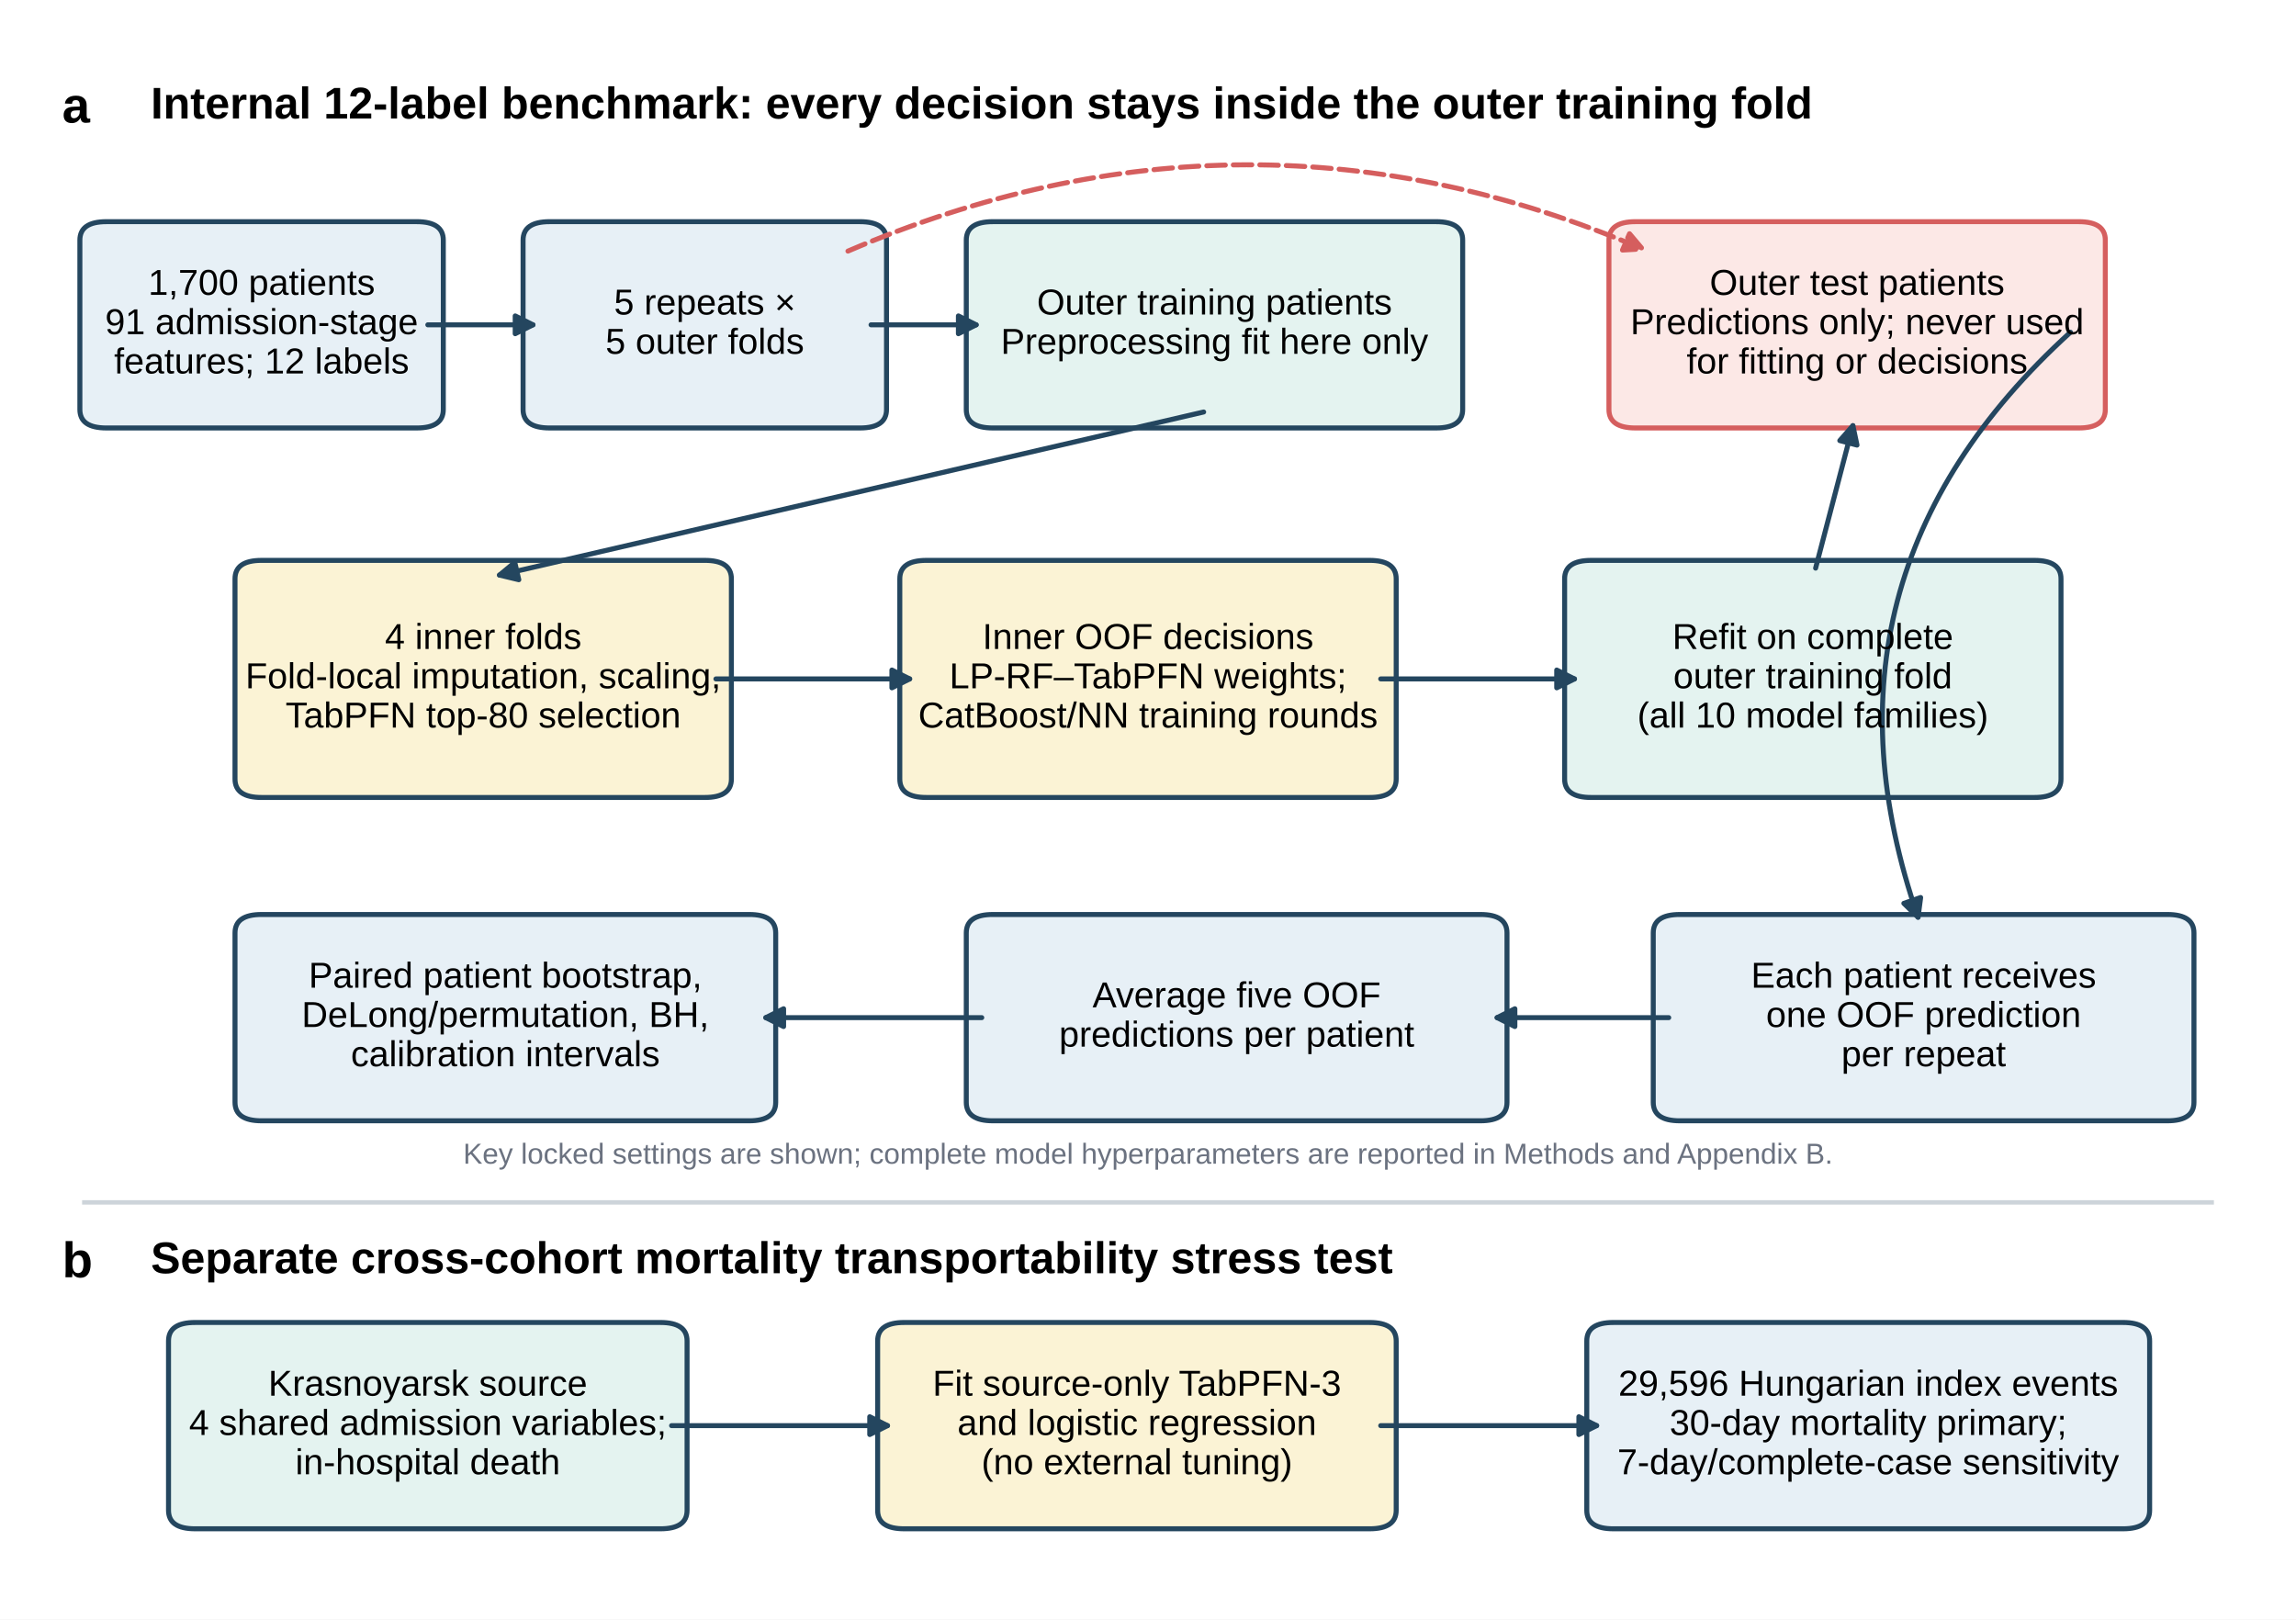
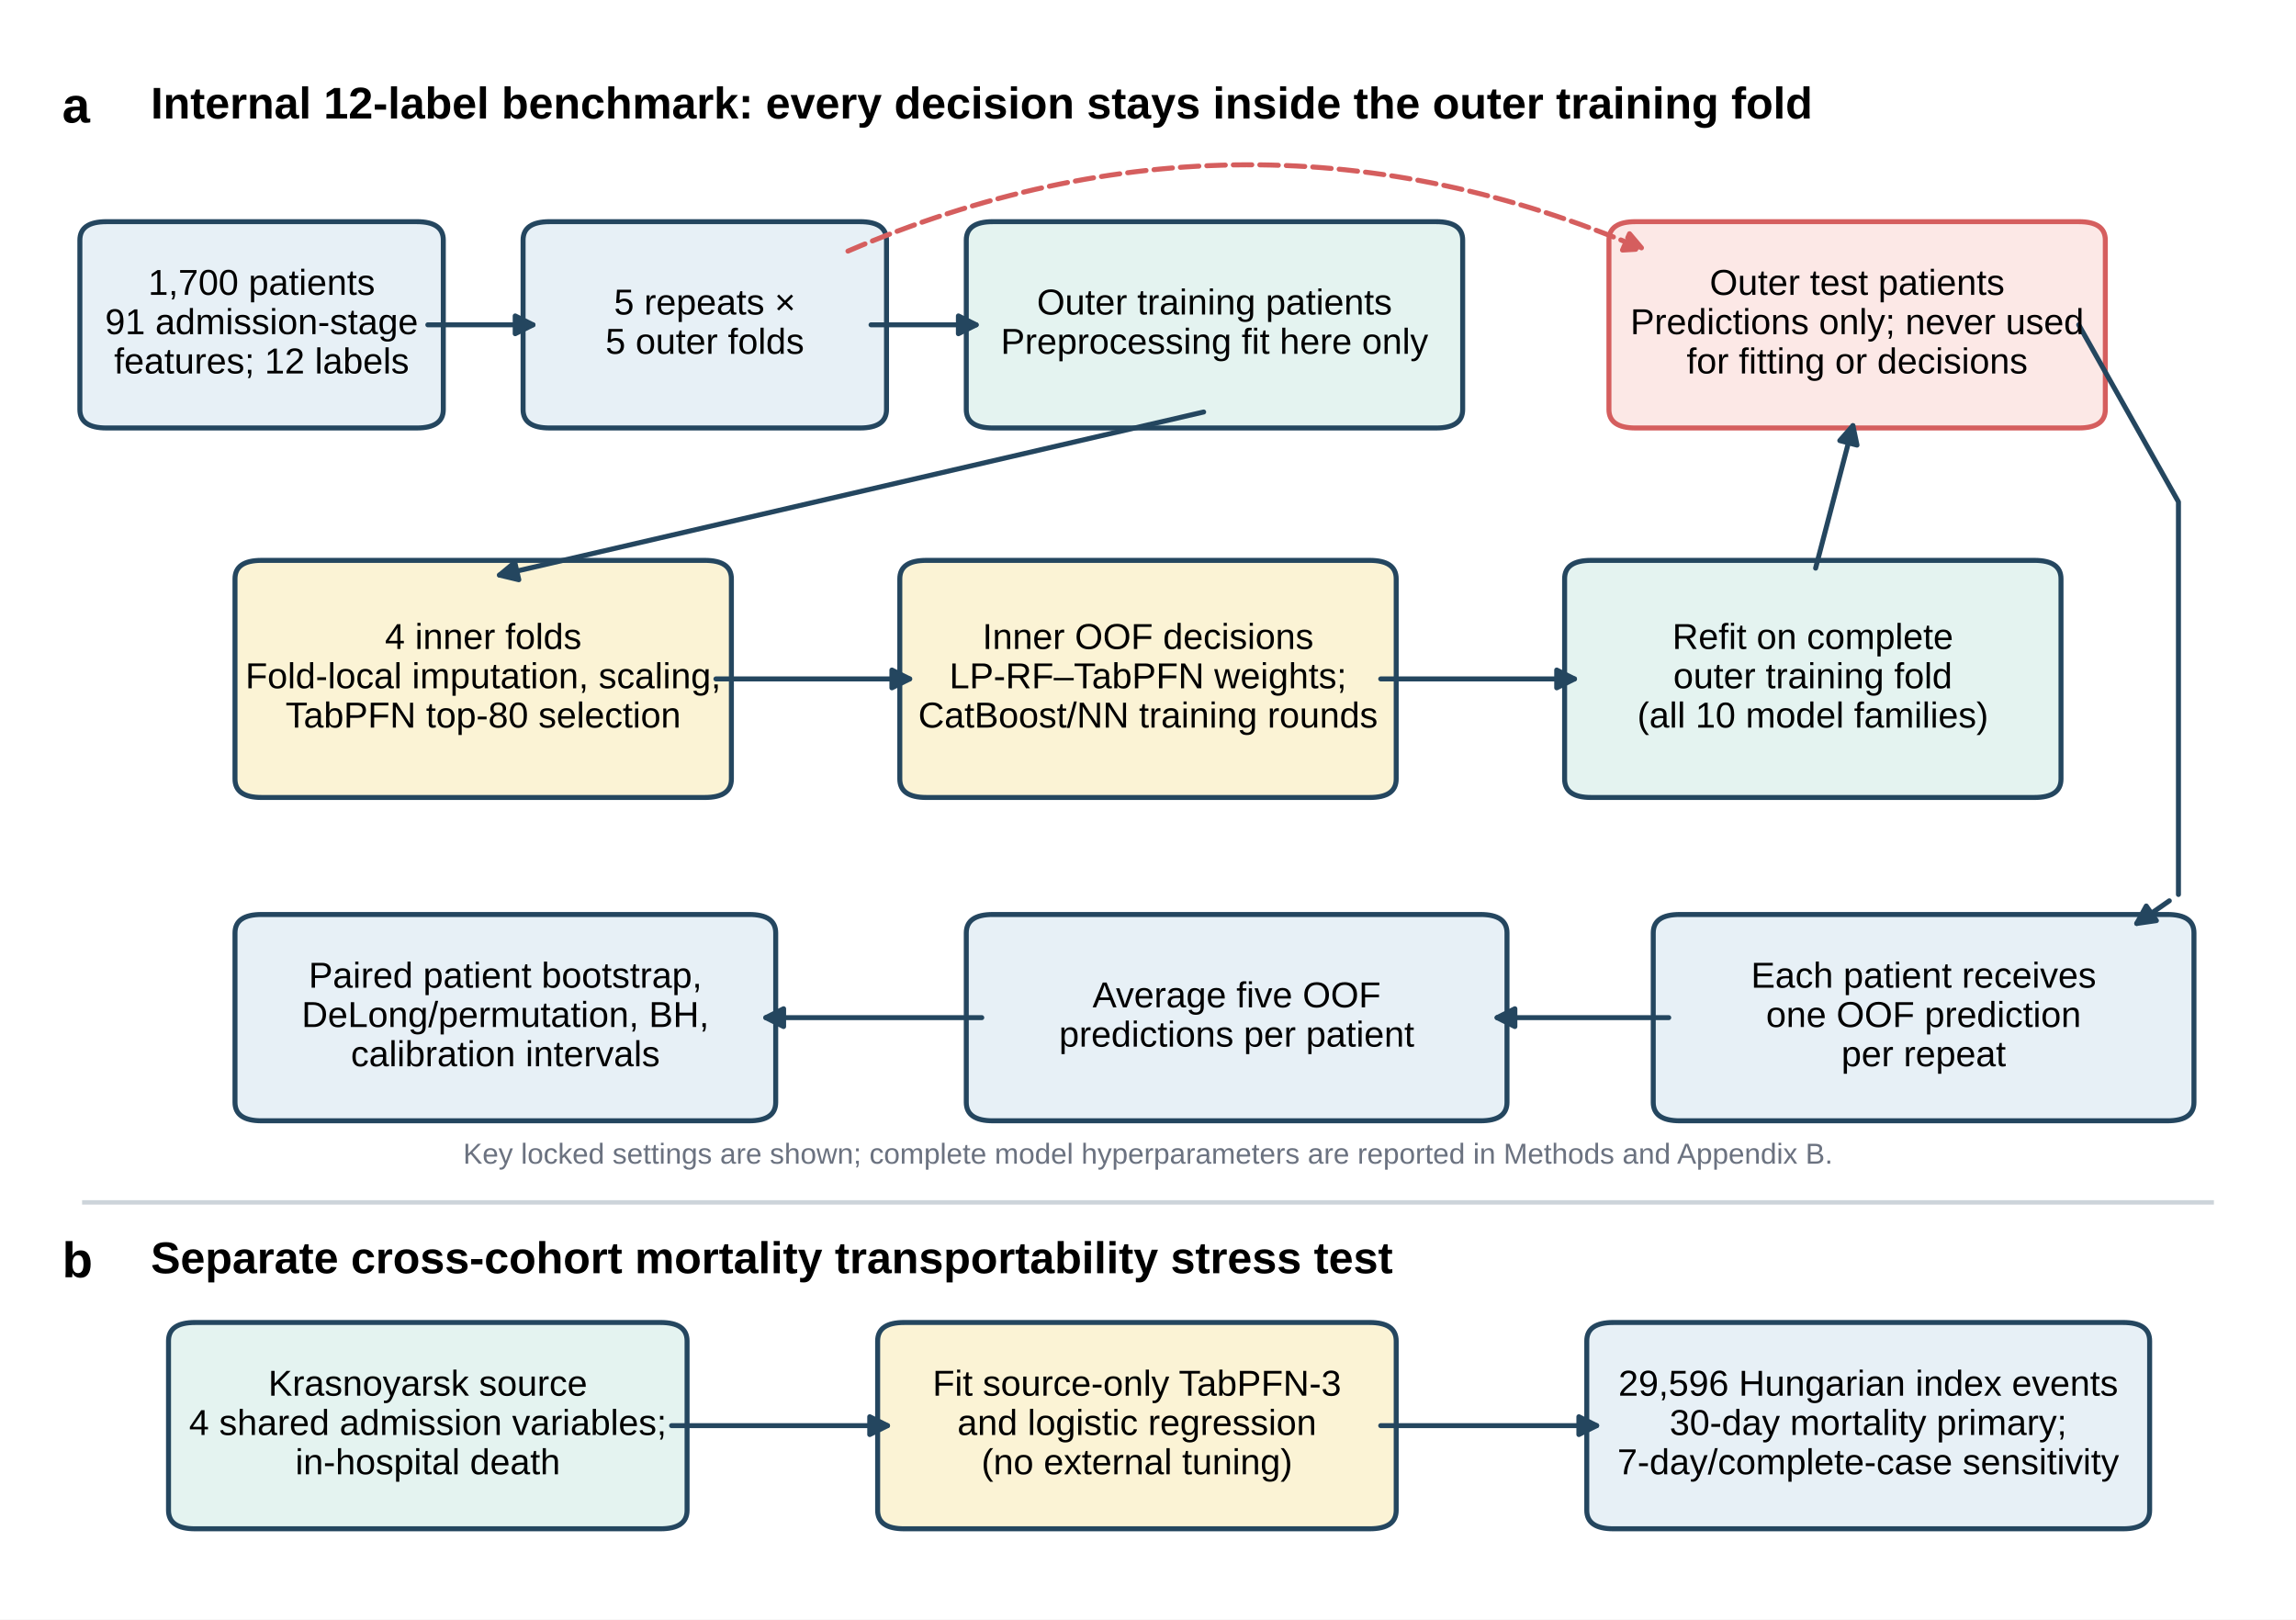
<svg xmlns="http://www.w3.org/2000/svg" width="413.37pt" height="291.6pt" viewBox="0 0 413.37 291.6" version="1.1">
  <defs>
    <style type="text/css">*{stroke-linejoin: round; stroke-linecap: butt}</style>
  </defs>
  <g id="figure_1">
    <g id="patch_1">
      <path d="M 0 291.6  L 413.37 291.6  L 413.37 0  L 0 0  z " style="fill: #ffffff" />
    </g>
    <g id="axes_1">
      <g id="patch_2">
-         <path d="M 19.169 77.054  L 75.025 77.054  Q 79.813 77.054 79.813 73.728  L 79.813 43.236  Q 79.813 39.91 75.025 39.91  L 19.169 39.91  Q 14.381 39.91 14.381 43.236  L 14.381 73.728  Q 14.381 77.054 19.169 77.054  z " clip-path="url(#p444827fc7f)" style="fill: #e7f0f6; stroke: #24465f; stroke-width: 0.9; stroke-linejoin: miter" />
+         <path d="M 19.169 77.054  L 75.025 77.054  Q 79.813 77.054 79.813 73.728  L 79.813 43.236  Q 79.813 39.91 75.025 39.91  L 19.169 39.91  Q 14.381 39.91 14.381 43.236  L 14.381 73.728  Q 14.381 77.054 19.169 77.054  z " clip-path="url(#pb001fa99fe)" style="fill: #e7f0f6; stroke: #24465f; stroke-width: 0.9; stroke-linejoin: miter" />
      </g>
      <g id="patch_3">
-         <path d="M 98.963 77.054  L 154.819 77.054  Q 159.607 77.054 159.607 73.728  L 159.607 43.236  Q 159.607 39.91 154.819 39.91  L 98.963 39.91  Q 94.175 39.91 94.175 43.236  L 94.175 73.728  Q 94.175 77.054 98.963 77.054  z " clip-path="url(#p444827fc7f)" style="fill: #e7f0f6; stroke: #24465f; stroke-width: 0.9; stroke-linejoin: miter" />
+         <path d="M 98.963 77.054  L 154.819 77.054  Q 159.607 77.054 159.607 73.728  L 159.607 43.236  Q 159.607 39.91 154.819 39.91  L 98.963 39.91  Q 94.175 39.91 94.175 43.236  L 94.175 73.728  Q 94.175 77.054 98.963 77.054  z " clip-path="url(#pb001fa99fe)" style="fill: #e7f0f6; stroke: #24465f; stroke-width: 0.9; stroke-linejoin: miter" />
      </g>
      <g id="patch_4">
-         <path d="M 178.757 77.054  L 258.551 77.054  Q 263.339 77.054 263.339 73.728  L 263.339 43.236  Q 263.339 39.91 258.551 39.91  L 178.757 39.91  Q 173.969 39.91 173.969 43.236  L 173.969 73.728  Q 173.969 77.054 178.757 77.054  z " clip-path="url(#p444827fc7f)" style="fill: #e4f3f0; stroke: #24465f; stroke-width: 0.9; stroke-linejoin: miter" />
+         <path d="M 178.757 77.054  L 258.551 77.054  Q 263.339 77.054 263.339 73.728  L 263.339 43.236  Q 263.339 39.91 258.551 39.91  L 178.757 39.91  Q 173.969 39.91 173.969 43.236  L 173.969 73.728  Q 173.969 77.054 178.757 77.054  z " clip-path="url(#pb001fa99fe)" style="fill: #e4f3f0; stroke: #24465f; stroke-width: 0.9; stroke-linejoin: miter" />
      </g>
      <g id="patch_5">
-         <path d="M 294.458 77.054  L 374.252 77.054  Q 379.04 77.054 379.04 73.728  L 379.04 43.236  Q 379.04 39.91 374.252 39.91  L 294.458 39.91  Q 289.671 39.91 289.671 43.236  L 289.671 73.728  Q 289.671 77.054 294.458 77.054  z " clip-path="url(#p444827fc7f)" style="fill: #fce8e6; stroke: #d55e5e; stroke-width: 0.9; stroke-linejoin: miter" />
+         <path d="M 294.458 77.054  L 374.252 77.054  Q 379.04 77.054 379.04 73.728  L 379.04 43.236  Q 379.04 39.91 374.252 39.91  L 294.458 39.91  Q 289.671 39.91 289.671 43.236  L 289.671 73.728  Q 289.671 77.054 294.458 77.054  z " clip-path="url(#pb001fa99fe)" style="fill: #fce8e6; stroke: #d55e5e; stroke-width: 0.9; stroke-linejoin: miter" />
      </g>
      <g id="patch_6">
-         <path d="M 77.027 58.482  Q 86.995 58.482 95.957 58.482  " clip-path="url(#p444827fc7f)" style="fill: none; stroke: #24465f; stroke-width: 0.9; stroke-linecap: round" />
-         <path d="M 92.757 56.882  L 95.957 58.482  L 92.757 60.082  z " clip-path="url(#p444827fc7f)" style="fill: #24465f; stroke: #24465f; stroke-width: 0.9; stroke-linecap: round" />
+         <path d="M 77.027 58.482  Q 86.995 58.482 95.957 58.482  " clip-path="url(#pb001fa99fe)" style="fill: none; stroke: #24465f; stroke-width: 0.9; stroke-linecap: round" />
+         <path d="M 92.757 56.882  L 95.957 58.482  L 92.757 60.082  z " clip-path="url(#pb001fa99fe)" style="fill: #24465f; stroke: #24465f; stroke-width: 0.9; stroke-linecap: round" />
      </g>
      <g id="patch_7">
-         <path d="M 156.821 58.482  Q 166.789 58.482 175.751 58.482  " clip-path="url(#p444827fc7f)" style="fill: none; stroke: #24465f; stroke-width: 0.9; stroke-linecap: round" />
-         <path d="M 172.551 56.882  L 175.751 58.482  L 172.551 60.082  z " clip-path="url(#p444827fc7f)" style="fill: #24465f; stroke: #24465f; stroke-width: 0.9; stroke-linecap: round" />
+         <path d="M 156.821 58.482  Q 166.789 58.482 175.751 58.482  " clip-path="url(#pb001fa99fe)" style="fill: none; stroke: #24465f; stroke-width: 0.9; stroke-linecap: round" />
+         <path d="M 172.551 56.882  L 175.751 58.482  L 172.551 60.082  z " clip-path="url(#pb001fa99fe)" style="fill: #24465f; stroke: #24465f; stroke-width: 0.9; stroke-linecap: round" />
      </g>
      <g id="patch_8">
-         <path d="M 152.663 45.211  Q 224.637 14.329 295.686 44.813  " clip-path="url(#p444827fc7f)" style="fill: none; stroke-dasharray: 3.33,1.44; stroke-dashoffset: 0; stroke: #d55e5e; stroke-width: 0.9; stroke-linecap: round" />
-         <path d="M 293.376 42.081  L 295.686 44.813  L 292.114 45.022  z " clip-path="url(#p444827fc7f)" style="fill: #d55e5e; stroke-dasharray: 3.33,1.44; stroke-dashoffset: 0; stroke: #d55e5e; stroke-width: 0.9; stroke-linecap: round" />
+         <path d="M 152.663 45.211  Q 224.637 14.329 295.686 44.813  " clip-path="url(#pb001fa99fe)" style="fill: none; stroke-dasharray: 3.33,1.44; stroke-dashoffset: 0; stroke: #d55e5e; stroke-width: 0.9; stroke-linecap: round" />
+         <path d="M 293.376 42.081  L 295.686 44.813  L 292.114 45.022  z " clip-path="url(#pb001fa99fe)" style="fill: #d55e5e; stroke-dasharray: 3.33,1.44; stroke-dashoffset: 0; stroke: #d55e5e; stroke-width: 0.9; stroke-linecap: round" />
      </g>
      <g id="patch_9">
-         <path d="M 47.097 143.582  L 126.891 143.582  Q 131.679 143.582 131.679 140.256  L 131.679 104.22  Q 131.679 100.894 126.891 100.894  L 47.097 100.894  Q 42.309 100.894 42.309 104.22  L 42.309 140.256  Q 42.309 143.582 47.097 143.582  z " clip-path="url(#p444827fc7f)" style="fill: #fbf3d5; stroke: #24465f; stroke-width: 0.9; stroke-linejoin: miter" />
+         <path d="M 47.097 143.582  L 126.891 143.582  Q 131.679 143.582 131.679 140.256  L 131.679 104.22  Q 131.679 100.894 126.891 100.894  L 47.097 100.894  Q 42.309 100.894 42.309 104.22  L 42.309 140.256  Q 42.309 143.582 47.097 143.582  z " clip-path="url(#pb001fa99fe)" style="fill: #fbf3d5; stroke: #24465f; stroke-width: 0.9; stroke-linejoin: miter" />
      </g>
      <g id="patch_10">
-         <path d="M 166.788 143.582  L 246.582 143.582  Q 251.37 143.582 251.37 140.256  L 251.37 104.22  Q 251.37 100.894 246.582 100.894  L 166.788 100.894  Q 162 100.894 162 104.22  L 162 140.256  Q 162 143.582 166.788 143.582  z " clip-path="url(#p444827fc7f)" style="fill: #fbf3d5; stroke: #24465f; stroke-width: 0.9; stroke-linejoin: miter" />
+         <path d="M 166.788 143.582  L 246.582 143.582  Q 251.37 143.582 251.37 140.256  L 251.37 104.22  Q 251.37 100.894 246.582 100.894  L 166.788 100.894  Q 162 100.894 162 104.22  L 162 140.256  Q 162 143.582 166.788 143.582  z " clip-path="url(#pb001fa99fe)" style="fill: #fbf3d5; stroke: #24465f; stroke-width: 0.9; stroke-linejoin: miter" />
      </g>
      <g id="patch_11">
-         <path d="M 286.479 143.582  L 366.273 143.582  Q 371.061 143.582 371.061 140.256  L 371.061 104.22  Q 371.061 100.894 366.273 100.894  L 286.479 100.894  Q 281.691 100.894 281.691 104.22  L 281.691 140.256  Q 281.691 143.582 286.479 143.582  z " clip-path="url(#p444827fc7f)" style="fill: #e4f3f0; stroke: #24465f; stroke-width: 0.9; stroke-linejoin: miter" />
+         <path d="M 286.479 143.582  L 366.273 143.582  Q 371.061 143.582 371.061 140.256  L 371.061 104.22  Q 371.061 100.894 366.273 100.894  L 286.479 100.894  Q 281.691 100.894 281.691 104.22  L 281.691 140.256  Q 281.691 143.582 286.479 143.582  z " clip-path="url(#pb001fa99fe)" style="fill: #e4f3f0; stroke: #24465f; stroke-width: 0.9; stroke-linejoin: miter" />
      </g>
      <g id="patch_12">
-         <path d="M 216.705 74.179  Q 152.825 88.974 89.926 103.541  " clip-path="url(#p444827fc7f)" style="fill: none; stroke: #24465f; stroke-width: 0.9; stroke-linecap: round" />
-         <path d="M 93.404 104.378  L 89.926 103.541  L 92.682 101.26  z " clip-path="url(#p444827fc7f)" style="fill: #24465f; stroke: #24465f; stroke-width: 0.9; stroke-linecap: round" />
+         <path d="M 216.705 74.179  Q 152.825 88.974 89.926 103.541  " clip-path="url(#pb001fa99fe)" style="fill: none; stroke: #24465f; stroke-width: 0.9; stroke-linecap: round" />
+         <path d="M 93.404 104.378  L 89.926 103.541  L 92.682 101.26  z " clip-path="url(#pb001fa99fe)" style="fill: #24465f; stroke: #24465f; stroke-width: 0.9; stroke-linecap: round" />
      </g>
      <g id="patch_13">
-         <path d="M 128.893 122.238  Q 146.839 122.238 163.779 122.238  " clip-path="url(#p444827fc7f)" style="fill: none; stroke: #24465f; stroke-width: 0.9; stroke-linecap: round" />
-         <path d="M 160.579 120.638  L 163.779 122.238  L 160.579 123.838  z " clip-path="url(#p444827fc7f)" style="fill: #24465f; stroke: #24465f; stroke-width: 0.9; stroke-linecap: round" />
+         <path d="M 128.893 122.238  Q 146.839 122.238 163.779 122.238  " clip-path="url(#pb001fa99fe)" style="fill: none; stroke: #24465f; stroke-width: 0.9; stroke-linecap: round" />
+         <path d="M 160.579 120.638  L 163.779 122.238  L 160.579 123.838  z " clip-path="url(#pb001fa99fe)" style="fill: #24465f; stroke: #24465f; stroke-width: 0.9; stroke-linecap: round" />
      </g>
      <g id="patch_14">
-         <path d="M 248.584 122.238  Q 266.53 122.238 283.47 122.238  " clip-path="url(#p444827fc7f)" style="fill: none; stroke: #24465f; stroke-width: 0.9; stroke-linecap: round" />
-         <path d="M 280.27 120.638  L 283.47 122.238  L 280.27 123.838  z " clip-path="url(#p444827fc7f)" style="fill: #24465f; stroke: #24465f; stroke-width: 0.9; stroke-linecap: round" />
+         <path d="M 248.584 122.238  Q 266.53 122.238 283.47 122.238  " clip-path="url(#pb001fa99fe)" style="fill: none; stroke: #24465f; stroke-width: 0.9; stroke-linecap: round" />
+         <path d="M 280.27 120.638  L 283.47 122.238  L 280.27 123.838  z " clip-path="url(#pb001fa99fe)" style="fill: #24465f; stroke: #24465f; stroke-width: 0.9; stroke-linecap: round" />
      </g>
      <g id="patch_15">
-         <path d="M 326.882 102.288  Q 330.365 88.976 333.594 76.636  " clip-path="url(#p444827fc7f)" style="fill: none; stroke: #24465f; stroke-width: 0.9; stroke-linecap: round" />
-         <path d="M 331.236 79.327  L 333.594 76.636  L 334.332 80.137  z " clip-path="url(#p444827fc7f)" style="fill: #24465f; stroke: #24465f; stroke-width: 0.9; stroke-linecap: round" />
+         <path d="M 326.882 102.288  Q 330.365 88.976 333.594 76.636  " clip-path="url(#pb001fa99fe)" style="fill: none; stroke: #24465f; stroke-width: 0.9; stroke-linecap: round" />
+         <path d="M 331.236 79.327  L 333.594 76.636  L 334.332 80.137  z " clip-path="url(#pb001fa99fe)" style="fill: #24465f; stroke: #24465f; stroke-width: 0.9; stroke-linecap: round" />
      </g>
      <g id="patch_16">
-         <path d="M 302.438 201.794  L 390.211 201.794  Q 394.999 201.794 394.999 198.468  L 394.999 167.976  Q 394.999 164.65 390.211 164.65  L 302.438 164.65  Q 297.65 164.65 297.65 167.976  L 297.65 198.468  Q 297.65 201.794 302.438 201.794  z " clip-path="url(#p444827fc7f)" style="fill: #e7f0f6; stroke: #24465f; stroke-width: 0.9; stroke-linejoin: miter" />
+         <path d="M 302.438 201.794  L 390.211 201.794  Q 394.999 201.794 394.999 198.468  L 394.999 167.976  Q 394.999 164.65 390.211 164.65  L 302.438 164.65  Q 297.65 164.65 297.65 167.976  L 297.65 198.468  Q 297.65 201.794 302.438 201.794  z " clip-path="url(#pb001fa99fe)" style="fill: #e7f0f6; stroke: #24465f; stroke-width: 0.9; stroke-linejoin: miter" />
      </g>
      <g id="patch_17">
-         <path d="M 178.757 201.794  L 266.531 201.794  Q 271.318 201.794 271.318 198.468  L 271.318 167.976  Q 271.318 164.65 266.531 164.65  L 178.757 164.65  Q 173.969 164.65 173.969 167.976  L 173.969 198.468  Q 173.969 201.794 178.757 201.794  z " clip-path="url(#p444827fc7f)" style="fill: #e7f0f6; stroke: #24465f; stroke-width: 0.9; stroke-linejoin: miter" />
+         <path d="M 178.757 201.794  L 266.531 201.794  Q 271.318 201.794 271.318 198.468  L 271.318 167.976  Q 271.318 164.65 266.531 164.65  L 178.757 164.65  Q 173.969 164.65 173.969 167.976  L 173.969 198.468  Q 173.969 201.794 178.757 201.794  z " clip-path="url(#pb001fa99fe)" style="fill: #e7f0f6; stroke: #24465f; stroke-width: 0.9; stroke-linejoin: miter" />
      </g>
      <g id="patch_18">
-         <path d="M 47.097 201.794  L 134.87 201.794  Q 139.658 201.794 139.658 198.468  L 139.658 167.976  Q 139.658 164.65 134.87 164.65  L 47.097 164.65  Q 42.309 164.65 42.309 167.976  L 42.309 198.468  Q 42.309 201.794 47.097 201.794  z " clip-path="url(#p444827fc7f)" style="fill: #e7f0f6; stroke: #24465f; stroke-width: 0.9; stroke-linejoin: miter" />
+         <path d="M 47.097 201.794  L 134.87 201.794  Q 139.658 201.794 139.658 198.468  L 139.658 167.976  Q 139.658 164.65 134.87 164.65  L 47.097 164.65  Q 42.309 164.65 42.309 167.976  L 42.309 198.468  Q 42.309 201.794 47.097 201.794  z " clip-path="url(#pb001fa99fe)" style="fill: #e7f0f6; stroke: #24465f; stroke-width: 0.9; stroke-linejoin: miter" />
      </g>
      <g id="patch_19">
-         <path d="M 372.766 59.815  Q 324.139 104.007 345.327 165.14  " clip-path="url(#p444827fc7f)" style="fill: none; stroke: #24465f; stroke-width: 0.9; stroke-linecap: round" />
-         <path d="M 345.791 161.593  L 345.327 165.14  L 342.767 162.641  z " clip-path="url(#p444827fc7f)" style="fill: #24465f; stroke: #24465f; stroke-width: 0.9; stroke-linecap: round" />
+         <path d="M 390.562 162.188  Q 387.217 164.513 384.697 166.263  " clip-path="url(#pb001fa99fe)" style="fill: none; stroke: #24465f; stroke-width: 0.9; stroke-linecap: round" />
+         <path d="M 388.238 165.751  L 384.697 166.263  L 386.412 163.123  z " clip-path="url(#pb001fa99fe)" style="fill: #24465f; stroke: #24465f; stroke-width: 0.9; stroke-linecap: round" />
      </g>
      <g id="patch_20">
-         <path d="M 300.435 183.222  Q 284.482 183.222 269.536 183.222  " clip-path="url(#p444827fc7f)" style="fill: none; stroke: #24465f; stroke-width: 0.9; stroke-linecap: round" />
-         <path d="M 272.736 184.822  L 269.536 183.222  L 272.736 181.622  z " clip-path="url(#p444827fc7f)" style="fill: #24465f; stroke: #24465f; stroke-width: 0.9; stroke-linecap: round" />
+         <path d="M 300.435 183.222  Q 284.482 183.222 269.536 183.222  " clip-path="url(#pb001fa99fe)" style="fill: none; stroke: #24465f; stroke-width: 0.9; stroke-linecap: round" />
+         <path d="M 272.736 184.822  L 269.536 183.222  L 272.736 181.622  z " clip-path="url(#pb001fa99fe)" style="fill: #24465f; stroke: #24465f; stroke-width: 0.9; stroke-linecap: round" />
      </g>
      <g id="patch_21">
-         <path d="M 176.756 183.222  Q 156.814 183.222 137.878 183.222  " clip-path="url(#p444827fc7f)" style="fill: none; stroke: #24465f; stroke-width: 0.9; stroke-linecap: round" />
-         <path d="M 141.078 184.822  L 137.878 183.222  L 141.078 181.622  z " clip-path="url(#p444827fc7f)" style="fill: #24465f; stroke: #24465f; stroke-width: 0.9; stroke-linecap: round" />
+         <path d="M 176.756 183.222  Q 156.814 183.222 137.878 183.222  " clip-path="url(#pb001fa99fe)" style="fill: none; stroke: #24465f; stroke-width: 0.9; stroke-linecap: round" />
+         <path d="M 141.078 184.822  L 137.878 183.222  L 141.078 181.622  z " clip-path="url(#pb001fa99fe)" style="fill: #24465f; stroke: #24465f; stroke-width: 0.9; stroke-linecap: round" />
      </g>
      <g id="patch_22">
-         <path d="M 35.128 275.252  L 118.912 275.252  Q 123.699 275.252 123.699 271.926  L 123.699 241.434  Q 123.699 238.108 118.912 238.108  L 35.128 238.108  Q 30.34 238.108 30.34 241.434  L 30.34 271.926  Q 30.34 275.252 35.128 275.252  z " clip-path="url(#p444827fc7f)" style="fill: #e4f3f0; stroke: #24465f; stroke-width: 0.9; stroke-linejoin: miter" />
+         <path d="M 35.128 275.252  L 118.912 275.252  Q 123.699 275.252 123.699 271.926  L 123.699 241.434  Q 123.699 238.108 118.912 238.108  L 35.128 238.108  Q 30.34 238.108 30.34 241.434  L 30.34 271.926  Q 30.34 275.252 35.128 275.252  z " clip-path="url(#pb001fa99fe)" style="fill: #e4f3f0; stroke: #24465f; stroke-width: 0.9; stroke-linejoin: miter" />
      </g>
      <g id="patch_23">
-         <path d="M 162.798 275.252  L 246.582 275.252  Q 251.37 275.252 251.37 271.926  L 251.37 241.434  Q 251.37 238.108 246.582 238.108  L 162.798 238.108  Q 158.011 238.108 158.011 241.434  L 158.011 271.926  Q 158.011 275.252 162.798 275.252  z " clip-path="url(#p444827fc7f)" style="fill: #fbf3d5; stroke: #24465f; stroke-width: 0.9; stroke-linejoin: miter" />
+         <path d="M 162.798 275.252  L 246.582 275.252  Q 251.37 275.252 251.37 271.926  L 251.37 241.434  Q 251.37 238.108 246.582 238.108  L 162.798 238.108  Q 158.011 238.108 158.011 241.434  L 158.011 271.926  Q 158.011 275.252 162.798 275.252  z " clip-path="url(#pb001fa99fe)" style="fill: #fbf3d5; stroke: #24465f; stroke-width: 0.9; stroke-linejoin: miter" />
      </g>
      <g id="patch_24">
-         <path d="M 290.469 275.252  L 382.232 275.252  Q 387.019 275.252 387.019 271.926  L 387.019 241.434  Q 387.019 238.108 382.232 238.108  L 290.469 238.108  Q 285.681 238.108 285.681 241.434  L 285.681 271.926  Q 285.681 275.252 290.469 275.252  z " clip-path="url(#p444827fc7f)" style="fill: #e7f0f6; stroke: #24465f; stroke-width: 0.9; stroke-linejoin: miter" />
+         <path d="M 290.469 275.252  L 382.232 275.252  Q 387.019 275.252 387.019 271.926  L 387.019 241.434  Q 387.019 238.108 382.232 238.108  L 290.469 238.108  Q 285.681 238.108 285.681 241.434  L 285.681 271.926  Q 285.681 275.252 290.469 275.252  z " clip-path="url(#pb001fa99fe)" style="fill: #e7f0f6; stroke: #24465f; stroke-width: 0.9; stroke-linejoin: miter" />
      </g>
      <g id="patch_25">
-         <path d="M 120.913 256.68  Q 140.855 256.68 159.79 256.68  " clip-path="url(#p444827fc7f)" style="fill: none; stroke: #24465f; stroke-width: 0.9; stroke-linecap: round" />
-         <path d="M 156.59 255.08  L 159.79 256.68  L 156.59 258.28  z " clip-path="url(#p444827fc7f)" style="fill: #24465f; stroke: #24465f; stroke-width: 0.9; stroke-linecap: round" />
+         <path d="M 120.913 256.68  Q 140.855 256.68 159.79 256.68  " clip-path="url(#pb001fa99fe)" style="fill: none; stroke: #24465f; stroke-width: 0.9; stroke-linecap: round" />
+         <path d="M 156.59 255.08  L 159.79 256.68  L 156.59 258.28  z " clip-path="url(#pb001fa99fe)" style="fill: #24465f; stroke: #24465f; stroke-width: 0.9; stroke-linecap: round" />
      </g>
      <g id="patch_26">
-         <path d="M 248.583 256.68  Q 268.525 256.68 287.461 256.68  " clip-path="url(#p444827fc7f)" style="fill: none; stroke: #24465f; stroke-width: 0.9; stroke-linecap: round" />
-         <path d="M 284.261 255.08  L 287.461 256.68  L 284.261 258.28  z " clip-path="url(#p444827fc7f)" style="fill: #24465f; stroke: #24465f; stroke-width: 0.9; stroke-linecap: round" />
+         <path d="M 248.583 256.68  Q 268.525 256.68 287.461 256.68  " clip-path="url(#pb001fa99fe)" style="fill: none; stroke: #24465f; stroke-width: 0.9; stroke-linecap: round" />
+         <path d="M 284.261 255.08  L 287.461 256.68  L 284.261 258.28  z " clip-path="url(#pb001fa99fe)" style="fill: #24465f; stroke: #24465f; stroke-width: 0.9; stroke-linecap: round" />
      </g>
      <g id="line2d_1">
-         <path d="M 15.179 216.486  L 398.191 216.486  " clip-path="url(#p444827fc7f)" style="fill: none; stroke: #cdd4da; stroke-width: 0.8; stroke-linecap: square" />
+         <path d="M 374.252 58.482  L 392.206 90.36  L 392.206 161.046  " clip-path="url(#pb001fa99fe)" style="fill: none; stroke: #24465f; stroke-width: 0.9; stroke-linecap: round" />
+       </g>
+       <g id="line2d_2">
+         <path d="M 15.179 216.486  L 398.191 216.486  " clip-path="url(#pb001fa99fe)" style="fill: none; stroke: #cdd4da; stroke-width: 0.8; stroke-linecap: square" />
      </g>
      <g id="text_1">
        <text style="font-weight: 700; font-size: 9px; font-family: 'Arial', 'Helvetica', 'DejaVu Sans', sans-serif; text-anchor: start" x="11.19" y="22.068" transform="rotate(-0 11.1897 22.06825)">a</text>
      </g>
      <g id="text_2">
        <text style="font-weight: 700; font-size: 8px; font-family: 'Arial', 'Helvetica', 'DejaVu Sans', sans-serif; text-anchor: start" x="27.148" y="21.34" transform="rotate(-0 27.1485 21.34022)">Internal 12-label benchmark: every decision stays inside the outer training fold</text>
      </g>
      <g id="text_3">
        <text style="font-size: 6.5px; font-family: 'Arial', 'Helvetica', 'DejaVu Sans', sans-serif" transform="translate(26.67989 53.0896)">1,700 patients</text>
        <text style="font-size: 6.5px; font-family: 'Arial', 'Helvetica', 'DejaVu Sans', sans-serif" transform="translate(18.91696 60.16407)">91 admission-stage</text>
        <text style="font-size: 6.5px; font-family: 'Arial', 'Helvetica', 'DejaVu Sans', sans-serif" transform="translate(20.54044 67.23865)">features; 12 labels</text>
      </g>
      <g id="text_4">
        <text style="font-size: 6.5px; font-family: 'Arial', 'Helvetica', 'DejaVu Sans', sans-serif" transform="translate(110.5405 56.6269)">5 repeats ×</text>
        <text style="font-size: 6.5px; font-family: 'Arial', 'Helvetica', 'DejaVu Sans', sans-serif" transform="translate(109.0064 63.70136)">5 outer folds</text>
      </g>
      <g id="text_5">
        <text style="font-size: 6.5px; font-family: 'Arial', 'Helvetica', 'DejaVu Sans', sans-serif" transform="translate(186.6802 56.62861)">Outer training patients</text>
        <text style="font-size: 6.5px; font-family: 'Arial', 'Helvetica', 'DejaVu Sans', sans-serif" transform="translate(180.1787 63.7032)">Preprocessing fit here only</text>
      </g>
      <g id="text_6">
        <text style="font-size: 6.5px; font-family: 'Arial', 'Helvetica', 'DejaVu Sans', sans-serif" transform="translate(307.8019 53.09138)">Outer test patients</text>
        <text style="font-size: 6.5px; font-family: 'Arial', 'Helvetica', 'DejaVu Sans', sans-serif" transform="translate(293.5298 60.16584)">Predictions only; never used</text>
        <text style="font-size: 6.5px; font-family: 'Arial', 'Helvetica', 'DejaVu Sans', sans-serif" transform="translate(303.649 67.24043)">for fitting or decisions</text>
      </g>
      <g id="text_7">
        <text style="font-size: 6.5px; font-family: 'Arial', 'Helvetica', 'DejaVu Sans', sans-serif" transform="translate(69.29013 116.8456)">4 inner folds</text>
        <text style="font-size: 6.5px; font-family: 'Arial', 'Helvetica', 'DejaVu Sans', sans-serif" transform="translate(44.1849 123.9201)">Fold-local imputation, scaling,</text>
        <text style="font-size: 6.5px; font-family: 'Arial', 'Helvetica', 'DejaVu Sans', sans-serif" transform="translate(51.40802 130.9947)">TabPFN top-80 selection</text>
      </g>
      <g id="text_8">
        <text style="font-size: 6.5px; font-family: 'Arial', 'Helvetica', 'DejaVu Sans', sans-serif" transform="translate(176.883 116.8474)">Inner OOF decisions</text>
        <text style="font-size: 6.5px; font-family: 'Arial', 'Helvetica', 'DejaVu Sans', sans-serif" transform="translate(170.9238 123.9218)">LP-RF–TabPFN weights;</text>
        <text style="font-size: 6.5px; font-family: 'Arial', 'Helvetica', 'DejaVu Sans', sans-serif" transform="translate(165.3196 130.9964)">CatBoost/NN training rounds</text>
      </g>
      <g id="text_9">
        <text style="font-size: 6.5px; font-family: 'Arial', 'Helvetica', 'DejaVu Sans', sans-serif" transform="translate(301.0869 116.8455)">Refit on complete</text>
        <text style="font-size: 6.5px; font-family: 'Arial', 'Helvetica', 'DejaVu Sans', sans-serif" transform="translate(301.2652 123.92)">outer training fold</text>
        <text style="font-size: 6.5px; font-family: 'Arial', 'Helvetica', 'DejaVu Sans', sans-serif" transform="translate(294.7697 130.9946)">(all 10 model families)</text>
      </g>
      <g id="text_10">
        <text style="font-size: 6.5px; font-family: 'Arial', 'Helvetica', 'DejaVu Sans', sans-serif" transform="translate(315.253 177.8278)">Each patient receives</text>
        <text style="font-size: 6.5px; font-family: 'Arial', 'Helvetica', 'DejaVu Sans', sans-serif" transform="translate(317.9652 184.906)">one OOF prediction</text>
        <text style="font-size: 6.5px; font-family: 'Arial', 'Helvetica', 'DejaVu Sans', sans-serif" transform="translate(331.5106 191.9804)">per repeat</text>
      </g>
      <g id="text_11">
        <text style="font-size: 6.5px; font-family: 'Arial', 'Helvetica', 'DejaVu Sans', sans-serif" transform="translate(196.6946 181.3687)">Average five OOF</text>
        <text style="font-size: 6.5px; font-family: 'Arial', 'Helvetica', 'DejaVu Sans', sans-serif" transform="translate(190.6684 188.4433)">predictions per patient</text>
      </g>
      <g id="text_12">
        <text style="font-size: 6.5px; font-family: 'Arial', 'Helvetica', 'DejaVu Sans', sans-serif" transform="translate(55.57444 177.8296)">Paired patient bootstrap,</text>
        <text style="font-size: 6.5px; font-family: 'Arial', 'Helvetica', 'DejaVu Sans', sans-serif" transform="translate(54.31253 184.9041)">DeLong/permutation, BH,</text>
        <text style="font-size: 6.5px; font-family: 'Arial', 'Helvetica', 'DejaVu Sans', sans-serif" transform="translate(63.16675 191.9787)">calibration intervals</text>
      </g>
      <g id="text_13">
        <text style="font-size: 5.2px; font-family: 'Arial', 'Helvetica', 'DejaVu Sans', sans-serif; text-anchor: middle; fill: #6b7280" x="206.685" y="209.516" transform="rotate(-0 206.685 209.5157)">Key locked settings are shown; complete model hyperparameters are reported in Methods and Appendix B.</text>
      </g>
      <g id="text_14">
        <text style="font-weight: 700; font-size: 9px; font-family: 'Arial', 'Helvetica', 'DejaVu Sans', sans-serif; text-anchor: start" x="11.19" y="229.968" transform="rotate(-0 11.1897 229.9682)">b</text>
      </g>
      <g id="text_15">
        <text style="font-weight: 700; font-size: 8px; font-family: 'Arial', 'Helvetica', 'DejaVu Sans', sans-serif; text-anchor: start" x="27.148" y="229.24" transform="rotate(-0 27.1485 229.2402)">Separate cross-cohort mortality transportability stress test</text>
      </g>
      <g id="text_16">
        <text style="font-size: 6.5px; font-family: 'Arial', 'Helvetica', 'DejaVu Sans', sans-serif" transform="translate(48.30143 251.2876)">Krasnoyarsk source</text>
        <text style="font-size: 6.5px; font-family: 'Arial', 'Helvetica', 'DejaVu Sans', sans-serif" transform="translate(34.02834 258.3622)">4 shared admission variables;</text>
        <text style="font-size: 6.5px; font-family: 'Arial', 'Helvetica', 'DejaVu Sans', sans-serif" transform="translate(53.17186 265.4367)">in-hospital death</text>
      </g>
      <g id="text_17">
        <text style="font-size: 6.5px; font-family: 'Arial', 'Helvetica', 'DejaVu Sans', sans-serif" transform="translate(167.9062 251.2875)">Fit source-only TabPFN-3</text>
        <text style="font-size: 6.5px; font-family: 'Arial', 'Helvetica', 'DejaVu Sans', sans-serif" transform="translate(172.3557 258.3621)">and logistic regression</text>
        <text style="font-size: 6.5px; font-family: 'Arial', 'Helvetica', 'DejaVu Sans', sans-serif" transform="translate(176.6899 265.4367)">(no external tuning)</text>
      </g>
      <g id="text_18">
        <text style="font-size: 6.5px; font-family: 'Arial', 'Helvetica', 'DejaVu Sans', sans-serif" transform="translate(291.3631 251.2875)">29,596 Hungarian index events</text>
        <text style="font-size: 6.5px; font-family: 'Arial', 'Helvetica', 'DejaVu Sans', sans-serif" transform="translate(300.5931 258.3621)">30-day mortality primary;</text>
        <text style="font-size: 6.5px; font-family: 'Arial', 'Helvetica', 'DejaVu Sans', sans-serif" transform="translate(291.1956 265.4367)">7-day/complete-case sensitivity</text>
      </g>
    </g>
  </g>
  <defs>
-     <clipPath id="p444827fc7f">
+     <clipPath id="pb001fa99fe">
      <rect x="7.2" y="7.2" width="398.97" height="277.2" />
    </clipPath>
  </defs>
</svg>
